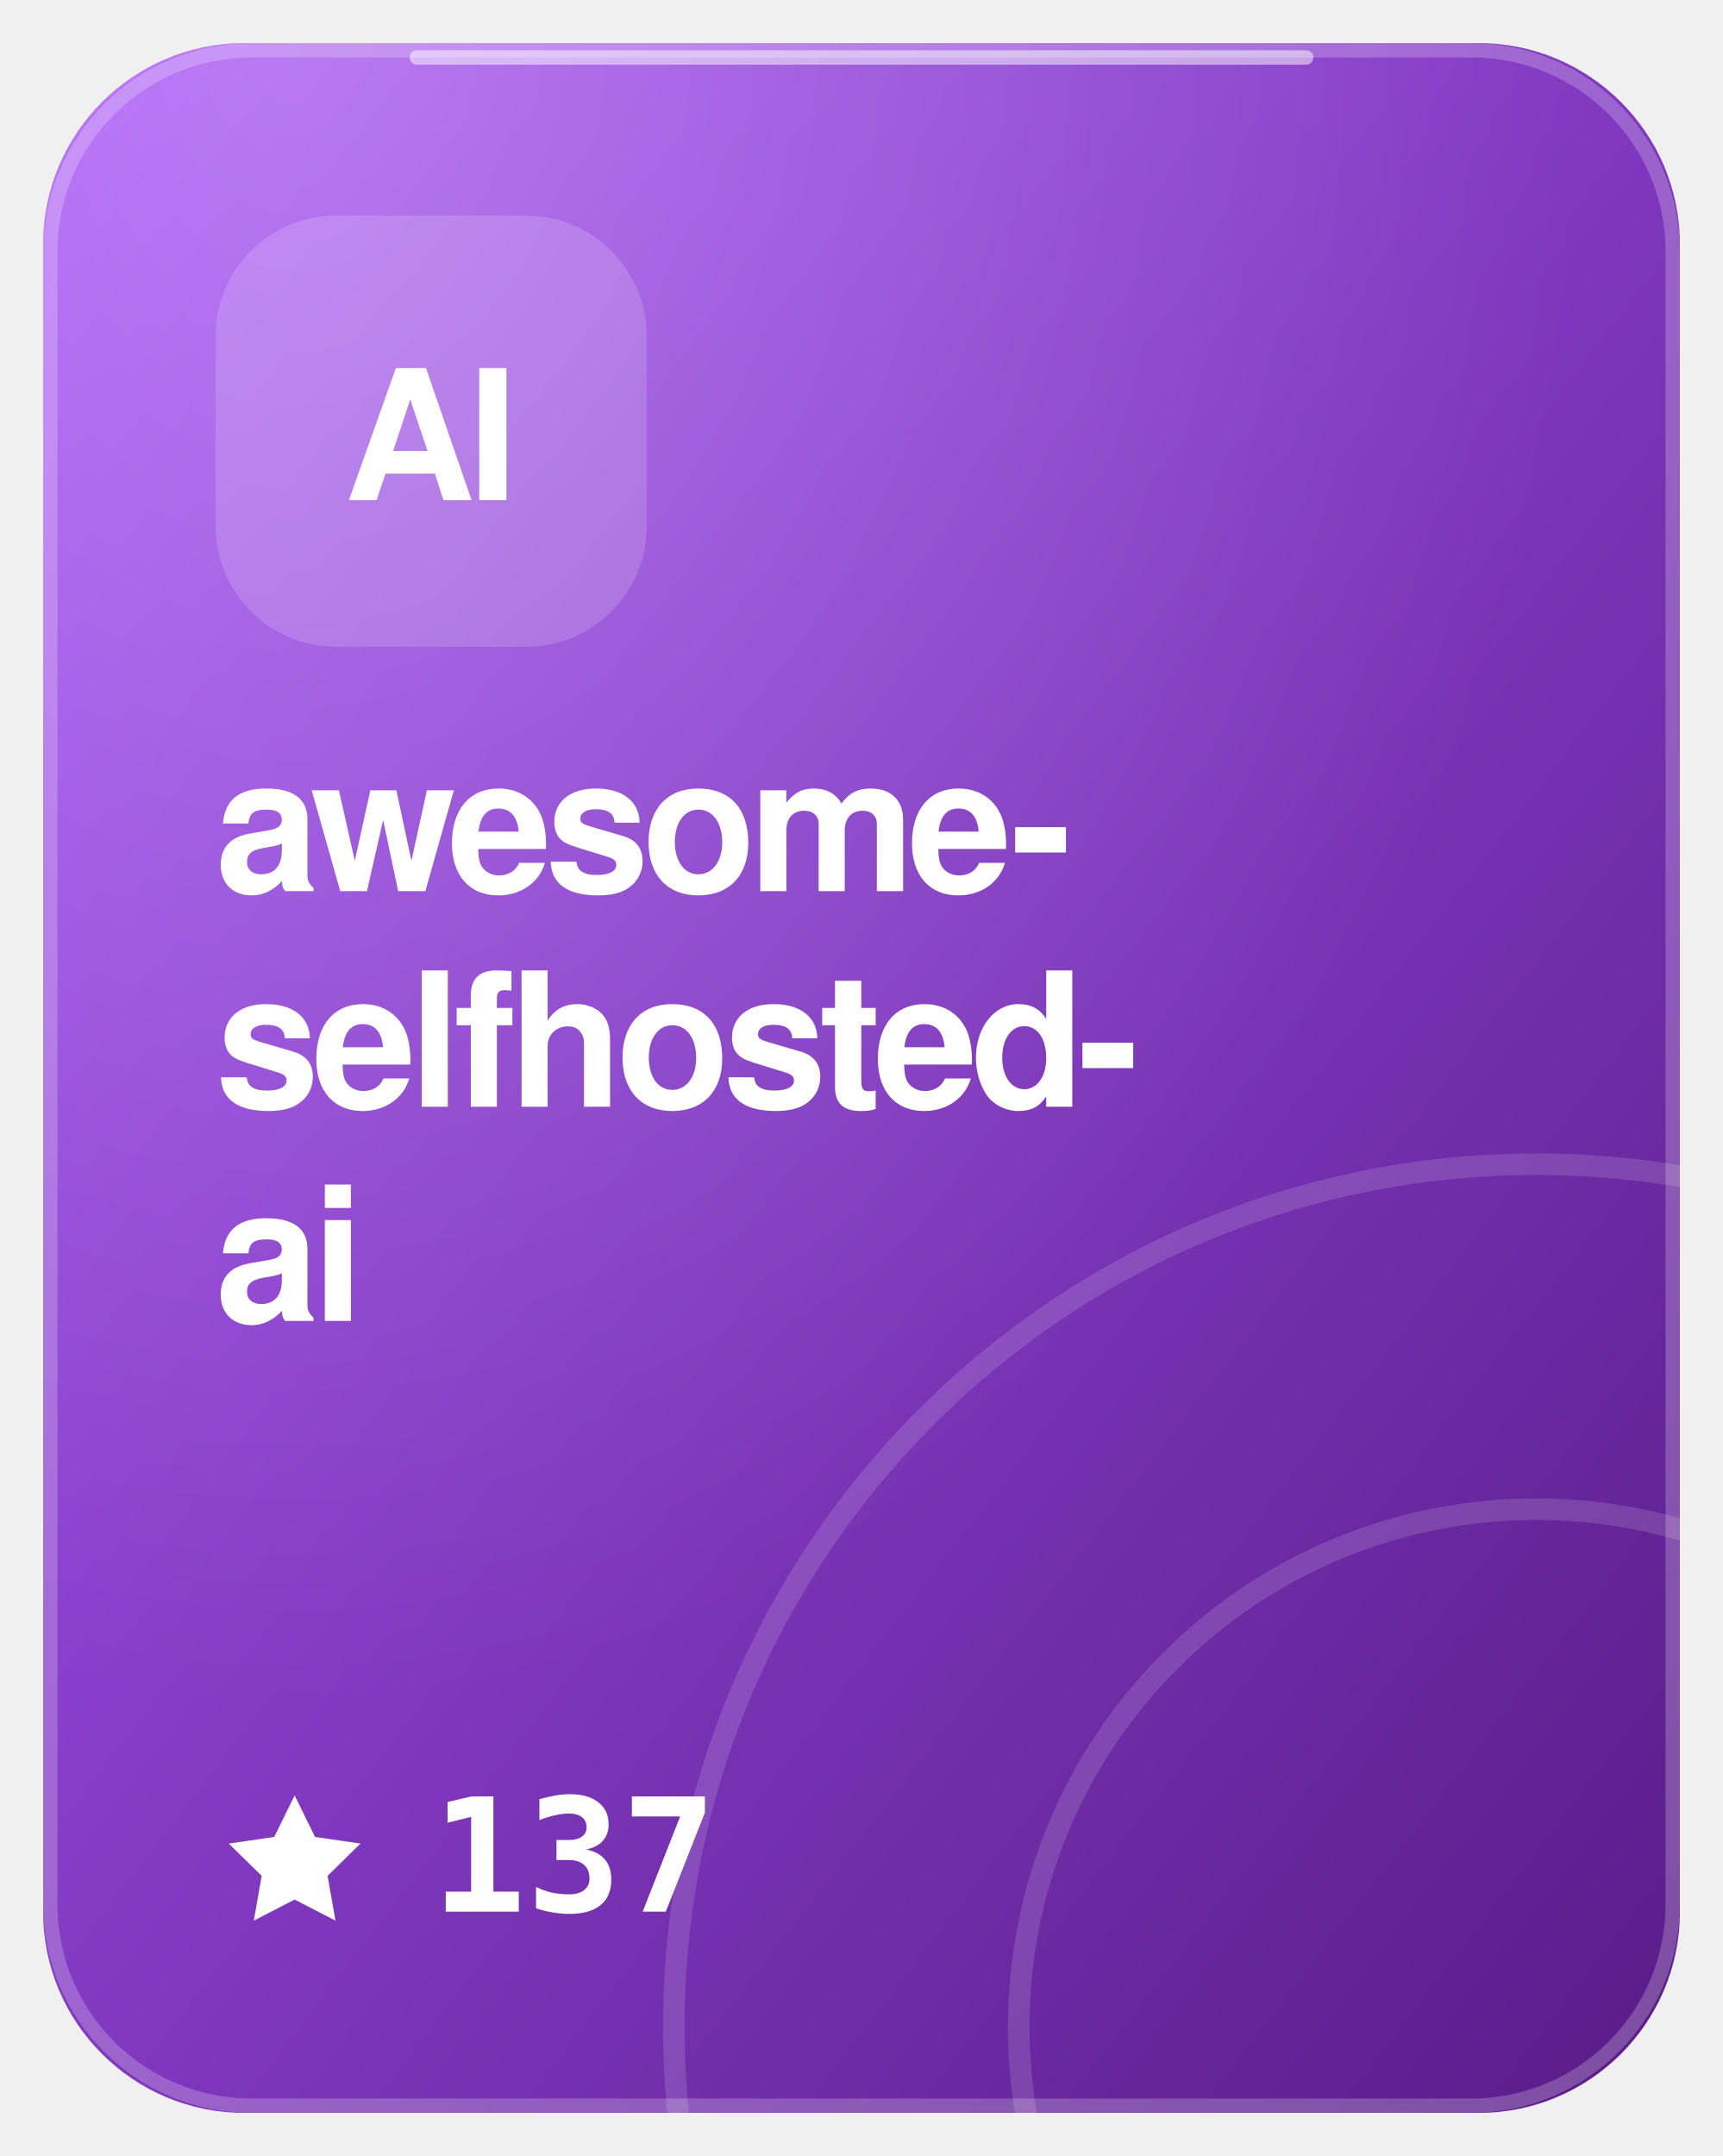
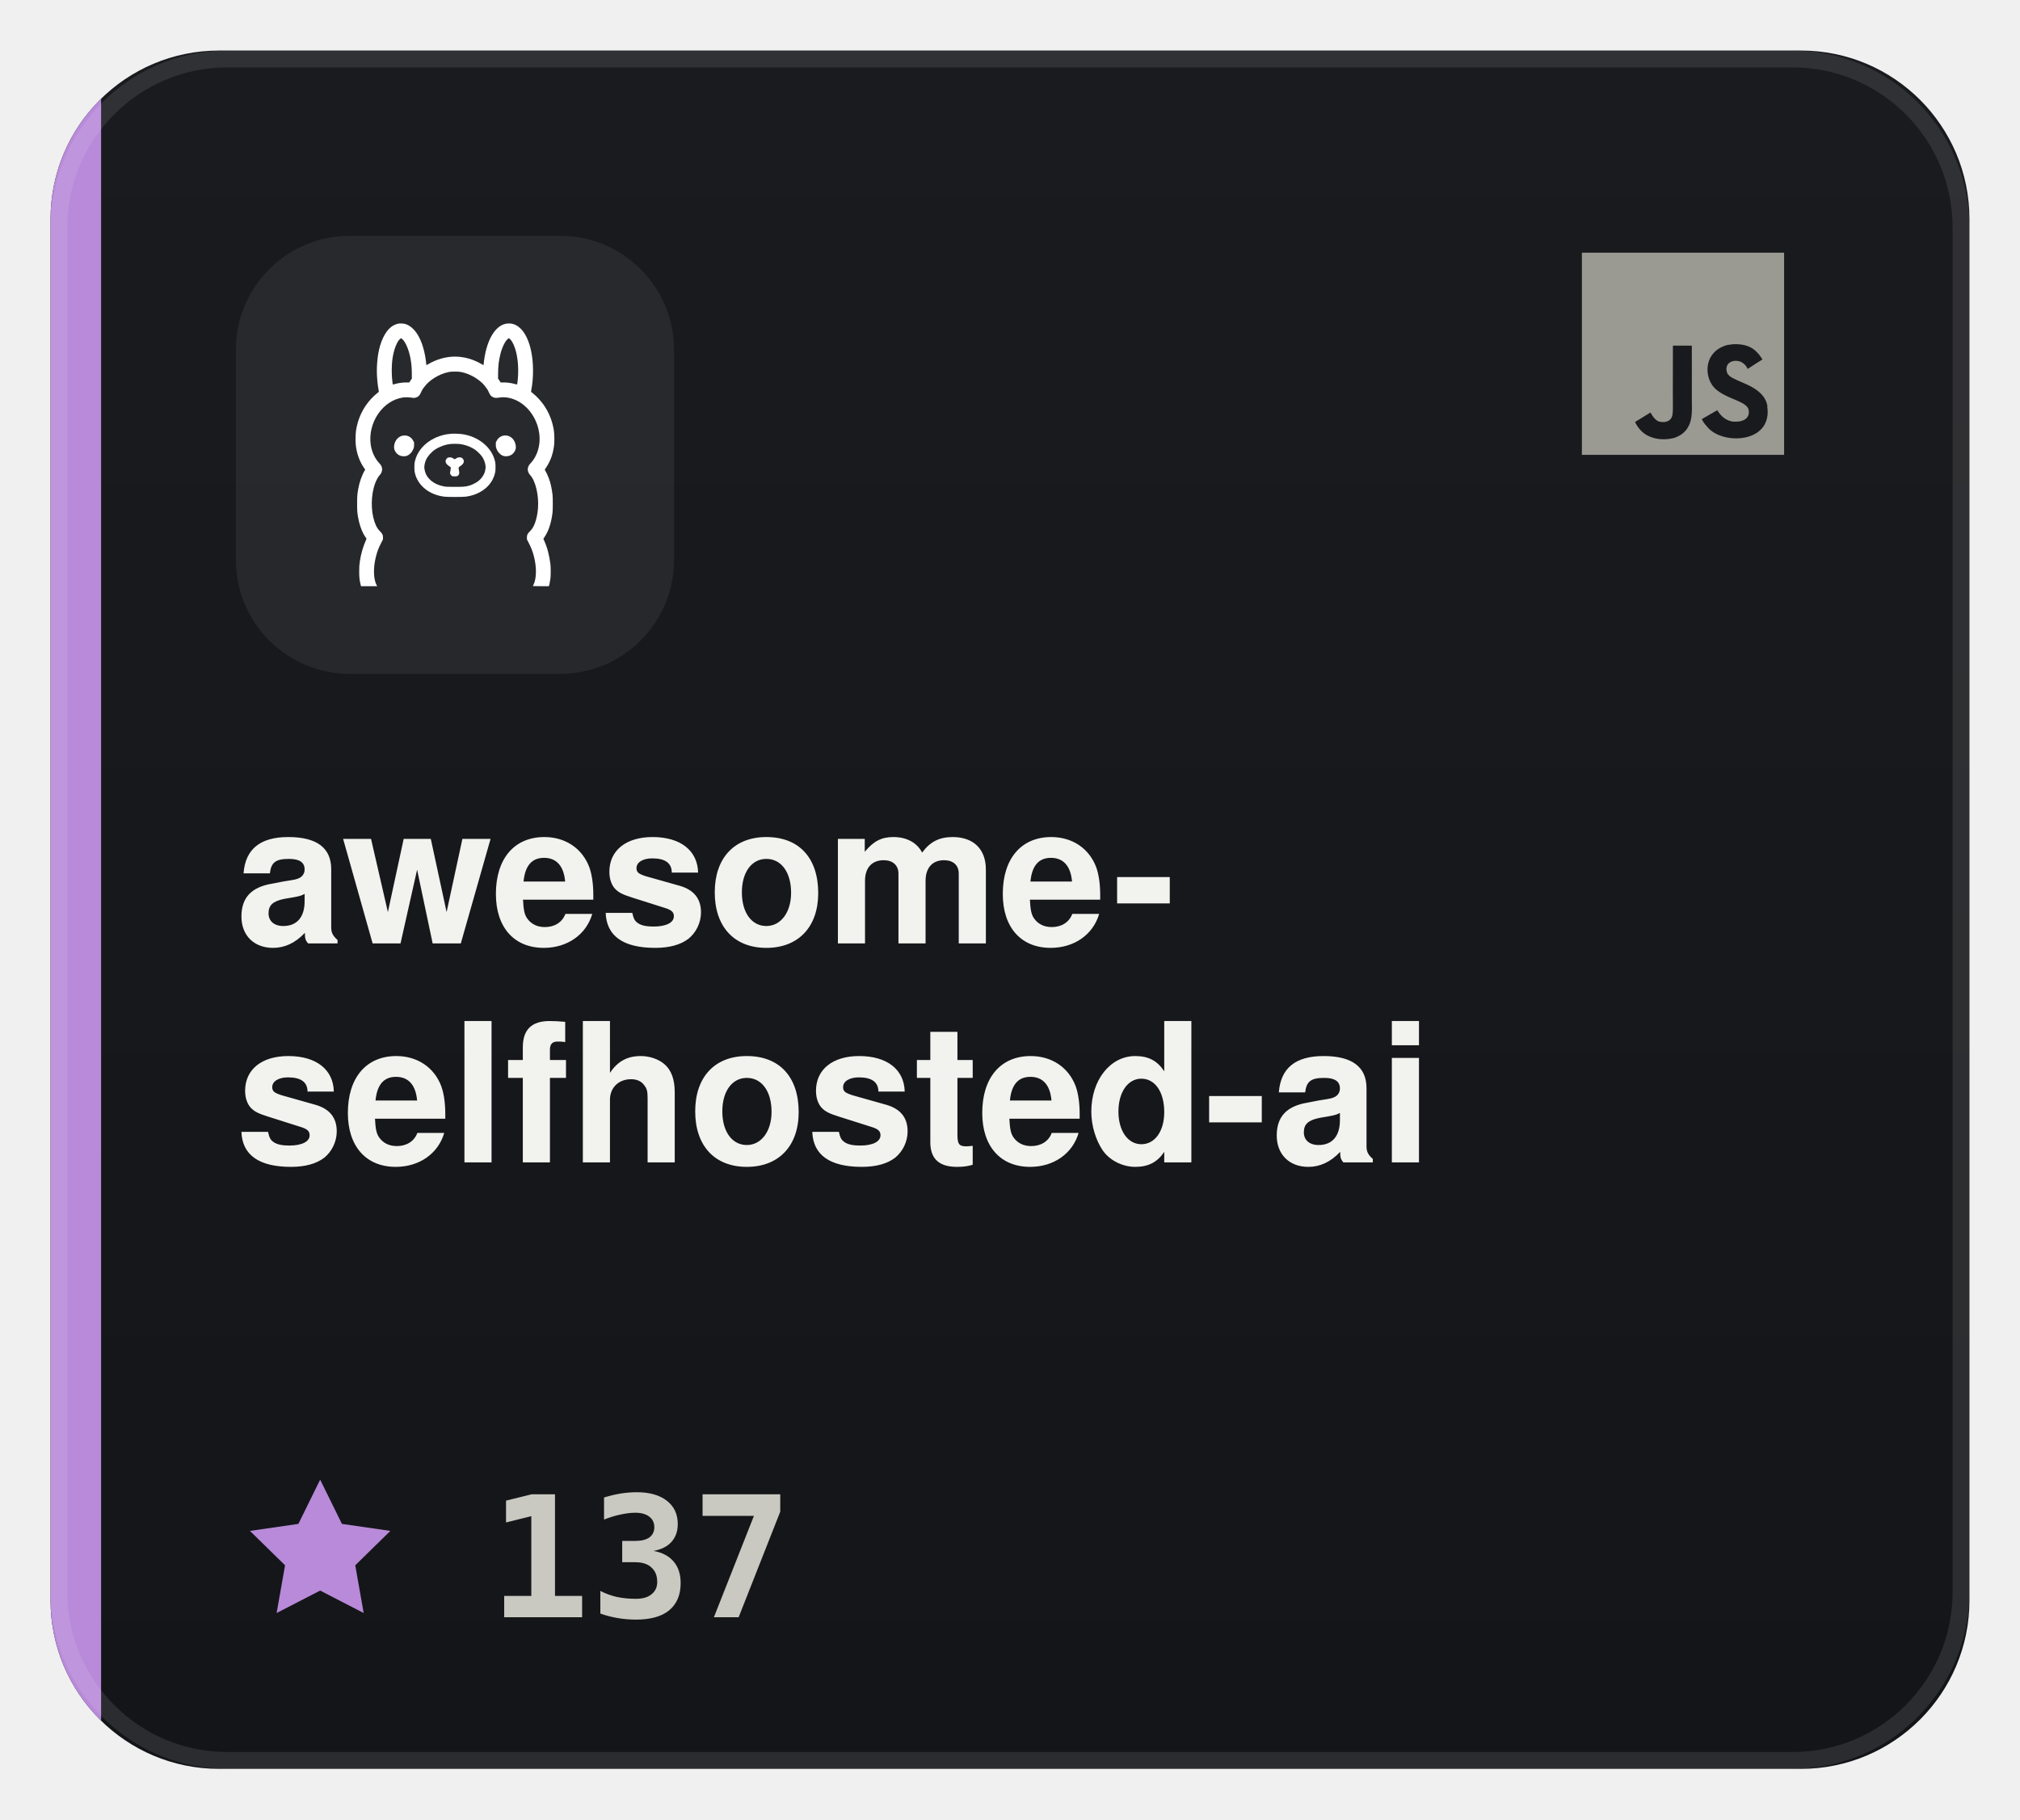
- <svg xmlns="http://www.w3.org/2000/svg" width="119.88" height="150" viewBox="0 0 119.88 150" role="img" aria-label="awesome-selfhosted-ai: Curated self-hosted open-source AI: local LLMs, agents, MCP servers and RAG.">
+ <svg xmlns="http://www.w3.org/2000/svg" width="119.88" height="108" viewBox="0 0 119.88 108" role="img" aria-label="awesome-selfhosted-ai: Curated self-hosted open-source AI: local LLMs, agents, MCP servers and RAG.">
  <defs>
-     <style>@media (prefers-reduced-motion:no-preference){.pl{animation:pulse 2s ease-in-out infinite}@keyframes pulse{50%{opacity:.3}}}text{font-kerning:normal}</style>
+     <style>text{font-kerning:normal}</style>
    <clipPath id="cawesomeselfhostedai33m">
-       <rect x="3" y="3" width="113.88" height="144" rx="14" />
+       <rect x="3" y="3" width="113.88" height="102" rx="10" />
    </clipPath>
-     <linearGradient id="dawesomeselfhostedai33m" x1="0" y1="0" x2="1" y2="1">
-       <stop offset="0" stop-color="#A855F7" />
-       <stop offset="1" stop-color="#581C87" />
+     <linearGradient id="dawesomeselfhostedai33m" x1="0" y1="0" x2="0" y2="1">
+       <stop offset="0" stop-color="#1A1B1F" />
+       <stop offset="1" stop-color="#141518" />
    </linearGradient>
-     <radialGradient id="hawesomeselfhostedai33m" cx=".15" cy="0" r=".8">
-       <stop offset="0" stop-color="#fff" stop-opacity=".24" />
-       <stop offset="1" stop-color="#fff" stop-opacity="0" />
-     </radialGradient>
  </defs>
  <g clip-path="url(#cawesomeselfhostedai33m)">
-     <rect x="3" y="3" width="113.88" height="144" fill="url(#dawesomeselfhostedai33m)" />
-     <rect x="3" y="3" width="113.88" height="144" fill="url(#hawesomeselfhostedai33m)" />
-     <circle cx="106.88" cy="141" r="60" fill="none" stroke="#FFFFFF" stroke-opacity=".14" stroke-width="1.5" />
-     <circle cx="106.88" cy="141" r="36" fill="none" stroke="#FFFFFF" stroke-opacity=".14" stroke-width="1.5" />
-     <rect x="15" y="15" width="30" height="30" rx="8.4" fill="#FFFFFF" fill-opacity=".16" />
-     <text x="30" y="34.8" text-anchor="middle" font-family="-apple-system, BlinkMacSystemFont, 'Segoe UI', Helvetica, Arial, sans-serif" font-weight="800" font-size="12.6" letter-spacing="-.5" fill="#FFFFFF">AI</text>
-     <text x="15" y="62.0" font-family="-apple-system, BlinkMacSystemFont, 'Segoe UI', Helvetica, Arial, sans-serif" font-weight="700" font-size="13.0" letter-spacing="-.5" fill="#FFFFFF">awesome-</text>
-     <text x="15" y="77.0" font-family="-apple-system, BlinkMacSystemFont, 'Segoe UI', Helvetica, Arial, sans-serif" font-weight="700" font-size="13.0" letter-spacing="-.5" fill="#FFFFFF">selfhosted-</text>
-     <text x="15" y="91.9" font-family="-apple-system, BlinkMacSystemFont, 'Segoe UI', Helvetica, Arial, sans-serif" font-weight="700" font-size="13.0" letter-spacing="-.5" fill="#FFFFFF">ai</text>
-     <path transform="translate(15 124) scale(0.4583333)" d="M12 2l3.1 6.3 6.9 1-5 4.9 1.2 6.8L12 17.8 5.8 21l1.2-6.8-5-4.9 6.9-1z" fill="#FFFFFF" />
-     <text x="30" y="133" font-family="ui-monospace, SFMono-Regular, Menlo, Consolas, monospace" font-weight="700" font-size="11" fill="#FFFFFF">137</text>
-     <path d="M29 4H90.88" stroke="#fff" stroke-opacity=".5" stroke-linecap="round" />
+     <rect x="3" y="3" width="113.88" height="102" fill="url(#dawesomeselfhostedai33m)" />
+     <rect x="3" y="3" width="3" height="102" fill="#B88AD9" />
+     <rect x="14" y="14" width="26" height="26" rx="6.76" fill="#fff" fill-opacity=".07" />
+     <svg x="19.2" y="19.2" width="15.6" height="15.6" viewBox="0 0 646 854" fill="none">
+       <path d="M140.629 0.24C132.66 1.527 123.097 5.696 116.354 10.845C95.941 26.354 80.125 59.273 73.444 100.283C70.93 115.792 69.214 137.309 69.214 153.738C69.214 173.109 71.482 197.874 74.731 214.977C75.466 218.778 75.834 222.15 75.528 222.395C75.283 222.64 72.279 225.092 68.907 227.789C57.383 236.984 44.203 251.145 35.13 264.08C17.721 288.784 6.442 316.86 1.721 347.265C-0.118 359.28 -0.608 383.555 0.863 395.57C4.112 423.278 12.449 446.695 26.732 468.151L31.391 475.078L30.042 477.346C20.479 493.407 12.326 516.64 8.526 538.953C5.522 556.608 5.154 561.328 5.154 584.99C5.154 608.837 5.461 613.557 8.281 630.047C11.652 649.786 18.518 670.689 26.18 684.605C28.694 689.141 34.824 698.581 35.559 699.072C35.805 699.194 35.069 701.462 33.904 704.098C25.077 723.408 17.537 749.093 14.411 770.733C12.204 785.567 11.897 790.349 11.897 805.981C11.897 825.903 13.001 835.589 17.169 851.466L17.782 853.795H44.019H70.317L68.601 850.546C57.996 830.93 57.015 794.517 66.149 758.166C70.317 741.369 75.037 729.048 83.865 712.067L89.137 701.769V695.455C89.137 689.57 89.014 688.896 87.114 685.034C85.642 682.091 83.681 679.578 80.187 676.145C74.24 670.383 69.949 664.314 66.516 656.835C51.437 624.1 48.494 575.489 59.099 534.049C63.513 516.762 70.808 501.376 78.47 492.978C83.681 487.215 86.378 480.779 86.378 474.097C86.378 467.17 83.926 461.469 78.409 455.523C62.593 438.604 52.846 418.006 49.352 394.038C44.387 359.893 53.398 322.683 73.873 293.198C93.918 264.263 122.055 245.689 153.503 240.724C160.552 239.559 173.732 239.743 181.088 241.092C189.119 242.502 194.145 242.072 199.295 239.62C205.67 236.617 208.858 232.877 212.597 224.295C215.907 216.633 218.482 212.464 225.409 203.821C233.746 193.461 241.776 186.411 254.649 177.89C269.362 168.266 286.097 161.278 302.771 157.906C308.839 156.68 311.659 156.496 323 156.496C334.341 156.496 337.161 156.68 343.229 157.906C367.688 162.872 391.964 175.5 411.335 193.399C415.503 197.261 425.495 209.644 428.683 214.794C429.909 216.816 432.055 221.108 433.403 224.295C437.142 232.877 440.33 236.617 446.705 239.62C451.671 242.011 456.881 242.502 464.605 241.214C476.804 239.13 486.183 239.314 498.137 241.766C538.841 249.98 574.273 283.512 589.966 328.446C603.636 367.862 599.774 409.118 579.422 440.626C575.989 445.96 572.556 450.251 567.591 455.523C556.863 466.986 556.863 481.208 567.53 492.978C585.062 512.165 596.035 559.367 592.724 600.99C590.518 628.453 583.468 653.035 573.782 666.95C572.066 669.402 568.511 673.57 565.813 676.145C562.319 679.578 560.358 682.091 558.886 685.034C556.986 688.896 556.863 689.57 556.863 695.455V701.769L562.135 712.067C570.963 729.048 575.683 741.369 579.851 758.166C588.863 794.027 588.066 829.704 577.767 849.995C576.909 851.711 576.173 853.305 576.173 853.489C576.173 853.673 587.882 853.795 602.226 853.795H628.218L628.892 851.159C629.26 849.75 629.873 847.604 630.179 846.378C630.854 843.681 632.202 835.712 633.306 828.049C634.348 820.325 634.348 791.881 633.306 783.299C629.383 752.158 622.823 727.454 612.096 704.098C610.931 701.462 610.195 699.194 610.44 699.072C610.747 698.888 612.463 696.436 614.302 693.677C627.666 673.448 635.88 648.008 640.049 614.415C641.152 605.158 641.152 565.374 640.049 556.485C637.106 533.559 633.551 517.988 627.666 502.234C625.214 495.675 618.716 481.821 615.958 477.346L614.609 475.078L619.268 468.151C633.551 446.695 641.888 423.278 645.137 395.57C646.608 383.555 646.118 359.28 644.279 347.265C639.497 316.798 628.279 288.845 610.87 264.08C601.797 251.145 588.617 236.984 577.093 227.789C573.721 225.092 570.717 222.64 570.472 222.395C570.166 222.15 570.534 218.778 571.269 214.977C578.687 176.296 578.441 128.053 570.656 90.352C563.913 57.495 551.653 31.381 535.837 16.301C523.209 4.286 510.336 -0.864 494.888 0.117C459.456 2.202 430.89 42.967 419.61 107.21C417.771 117.57 416.178 129.708 416.178 133.018C416.178 134.305 415.932 135.347 415.626 135.347C415.319 135.347 412.929 134.121 410.354 132.589C383.014 116.405 352.608 107.762 323 107.762C293.392 107.762 262.986 116.405 235.646 132.589C233.071 134.121 230.681 135.347 230.374 135.347C230.068 135.347 229.822 134.305 229.822 133.018C229.822 129.585 228.167 117.08 226.39 107.21C216.152 49.526 192.674 11.335 161.472 1.711C157.181 0.424 144.982 -0.434 140.629 0.24ZM151.051 50.139C159.878 57.127 169.686 77.111 175.326 99.486C176.368 103.532 177.471 108.191 177.778 109.907C178.023 111.563 178.697 115.302 179.249 118.183C181.64 131.179 182.743 145.217 182.866 162.32L182.927 179.178L178.697 185.43L174.468 191.744H164.598C153.074 191.744 141.61 193.216 130.637 196.158C126.714 197.139 122.913 198.12 122.178 198.304C121.013 198.549 120.829 198.181 120.155 193.154C116.538 165.875 116.722 135.654 120.707 110.52C125.12 82.506 135.419 57.127 145.472 49.649C147.863 47.871 148.292 47.932 151.051 50.139ZM500.589 49.71C506.658 54.185 513.34 66.077 518.305 81.28C528.297 111.685 531.117 153.431 525.845 193.154C525.171 198.181 524.987 198.549 523.822 198.304C523.087 198.12 519.286 197.139 515.363 196.158C504.39 193.216 492.926 191.744 481.402 191.744H471.532L467.303 185.43L463.073 179.178L463.134 162.32C463.257 138.535 465.464 119.961 470.735 99.302C476.314 77.111 486.183 57.127 494.949 50.139C497.708 47.932 498.137 47.871 500.589 49.71Z" fill="white" />
+       <path d="M313.498 358.237C300.195 359.525 296.579 360.015 290.203 361.303C279.843 363.448 265.989 368.23 256.365 372.95C222.895 389.317 199.846 416.596 192.796 448.166C191.386 454.419 191.202 456.503 191.202 467.047C191.202 477.468 191.386 479.736 192.735 485.682C202.114 526.938 240.12 557.405 289.284 562.983C299.95 564.148 346.049 564.148 356.715 562.983C396.193 558.508 430.154 537.114 445.418 507.076C449.463 499.046 451.425 493.835 453.264 485.682C454.613 479.736 454.797 477.468 454.797 467.047C454.797 456.503 454.613 454.419 453.203 448.166C442.965 402.313 398.461 366.207 343.903 359.341C336.792 358.483 318.157 357.747 313.498 358.237ZM336.424 391.585C354.631 393.547 372.96 400.045 387.672 409.853C395.58 415.125 406.737 426.159 411.518 433.393C417.403 442.342 420.774 451.476 422.307 462.572C422.981 467.66 422.614 471.522 420.774 479.736C417.893 491.996 408.943 504.808 396.867 513.758C391.227 517.865 379.519 523.812 372.347 526.141C358.738 530.493 349.849 531.29 318.095 531.045C297.376 530.861 293.697 530.677 287.751 529.574C267.461 525.773 251.4 517.681 239.753 505.36C230.312 495.429 226.021 486.357 223.692 471.706C222.65 464.901 224.611 453.622 228.596 444.12C233.439 432.534 245.944 418.129 258.327 409.853C272.671 400.29 291.552 393.486 308.9 391.647C315.582 390.911 329.742 390.911 336.424 391.585Z" fill="white" />
+       <path d="M299.584 436.336C294.925 438.849 291.676 445.224 292.657 449.944C293.76 455.032 298.235 460.182 305.223 464.412C308.963 466.68 309.208 466.986 309.392 469.254C309.514 470.603 309.024 474.465 308.35 477.898C307.614 481.269 307.062 484.825 307.062 485.806C307.124 488.442 309.576 492.733 312.15 494.817C314.419 496.656 314.848 496.717 321.223 496.901C327.047 497.085 328.273 496.962 330.602 495.859C336.61 492.916 338.142 487.522 335.935 477.162C334.096 468.519 334.464 467.17 339.062 464.534C343.904 461.714 349.054 456.749 350.586 453.377C353.529 446.941 350.831 439.646 344.333 436.274C342.74 435.477 340.778 435.11 337.897 435.11C333.422 435.11 330.541 436.152 325.269 439.523L322.265 441.424L320.365 440.259C312.58 435.661 311.17 435.11 306.449 435.171C303.078 435.171 301.239 435.477 299.584 436.336Z" fill="white" />
+       <path d="M150.744 365.165C139.894 368.598 131.802 376.567 127.634 387.908C125.611 393.303 124.63 401.824 125.488 406.421C127.511 417.394 136.522 427.386 146.76 430.145C159.633 433.516 169.257 431.309 177.778 422.85C182.743 418.007 185.441 413.777 188.138 406.911C190.099 402.069 190.222 401.211 190.222 394.345L190.283 386.989L187.709 381.717C183.601 373.38 176.184 367.188 167.602 364.92C162.759 363.694 154.974 363.756 150.744 365.165Z" fill="white" />
+       <path d="M478.153 364.982C469.755 367.25 462.276 373.502 458.291 381.717L455.717 386.989L455.778 394.345C455.778 401.211 455.901 402.069 457.862 406.911C460.56 413.777 463.257 418.007 468.222 422.85C476.743 431.309 486.367 433.516 499.241 430.145C506.658 428.183 514.075 421.93 517.631 414.635C520.696 408.444 521.431 403.969 520.451 396.919C518.183 380.797 508.742 369.089 494.704 364.982C490.597 363.756 482.628 363.756 478.153 364.982Z" fill="white" />
+     </svg>
+     <svg x="93.88" y="15" width="12" height="12" viewBox="0 0 24 24" color="#9A9A92" role="img" fill="#9A9A92">
+       <path d="M0 0h24v24H0V0zm22.034 18.276c-.175-1.095-.888-2.015-3.003-2.873-.736-.345-1.554-.585-1.797-1.14-.091-.33-.105-.51-.046-.705.15-.646.915-.84 1.515-.66.39.12.75.42.976.9 1.034-.676 1.034-.676 1.755-1.125-.27-.42-.404-.601-.586-.78-.63-.705-1.469-1.065-2.834-1.034l-.705.089c-.676.165-1.32.525-1.71 1.005-1.14 1.291-.811 3.541.569 4.471 1.365 1.02 3.361 1.244 3.616 2.205.24 1.17-.87 1.545-1.966 1.41-.811-.18-1.26-.586-1.755-1.336l-1.83 1.051c.21.48.45.689.81 1.109 1.74 1.756 6.09 1.666 6.871-1.004.029-.09.24-.705.074-1.65l.046.067zm-8.983-7.245h-2.248c0 1.938-.009 3.864-.009 5.805 0 1.232.063 2.363-.138 2.711-.33.689-1.18.601-1.566.48-.396-.196-.597-.466-.83-.855-.063-.105-.11-.196-.127-.196l-1.825 1.125c.305.63.75 1.172 1.324 1.517.855.51 2.004.675 3.207.405.783-.226 1.458-.691 1.811-1.411.51-.93.402-2.07.397-3.346.012-2.054 0-4.109 0-6.179l.004-.056z" />
+     </svg>
+     <text x="14" y="56" font-family="-apple-system, BlinkMacSystemFont, 'Segoe UI', Helvetica, Arial, sans-serif" font-weight="700" font-size="11.5" fill="#F2F2EE">awesome-</text>
+     <text x="14" y="69" font-family="-apple-system, BlinkMacSystemFont, 'Segoe UI', Helvetica, Arial, sans-serif" font-weight="700" font-size="11.5" fill="#F2F2EE">selfhosted-ai</text>
+     <path transform="translate(14 87) scale(0.4166667)" d="M12 2l3.1 6.3 6.9 1-5 4.9 1.2 6.8L12 17.8 5.8 21l1.2-6.8-5-4.9 6.9-1z" fill="#B88AD9" />
+     <text x="29" y="96" font-family="ui-monospace, SFMono-Regular, Menlo, Consolas, monospace" font-weight="600" font-size="10" fill="#C9C9C1">137</text>
  </g>
-   <rect x="3.5" y="3.5" width="112.88" height="143" rx="14" fill="none" stroke="#fff" stroke-opacity=".22" />
+   <rect x="3.5" y="3.5" width="112.88" height="101" rx="10" fill="none" stroke="#fff" stroke-opacity=".1" />
</svg>
